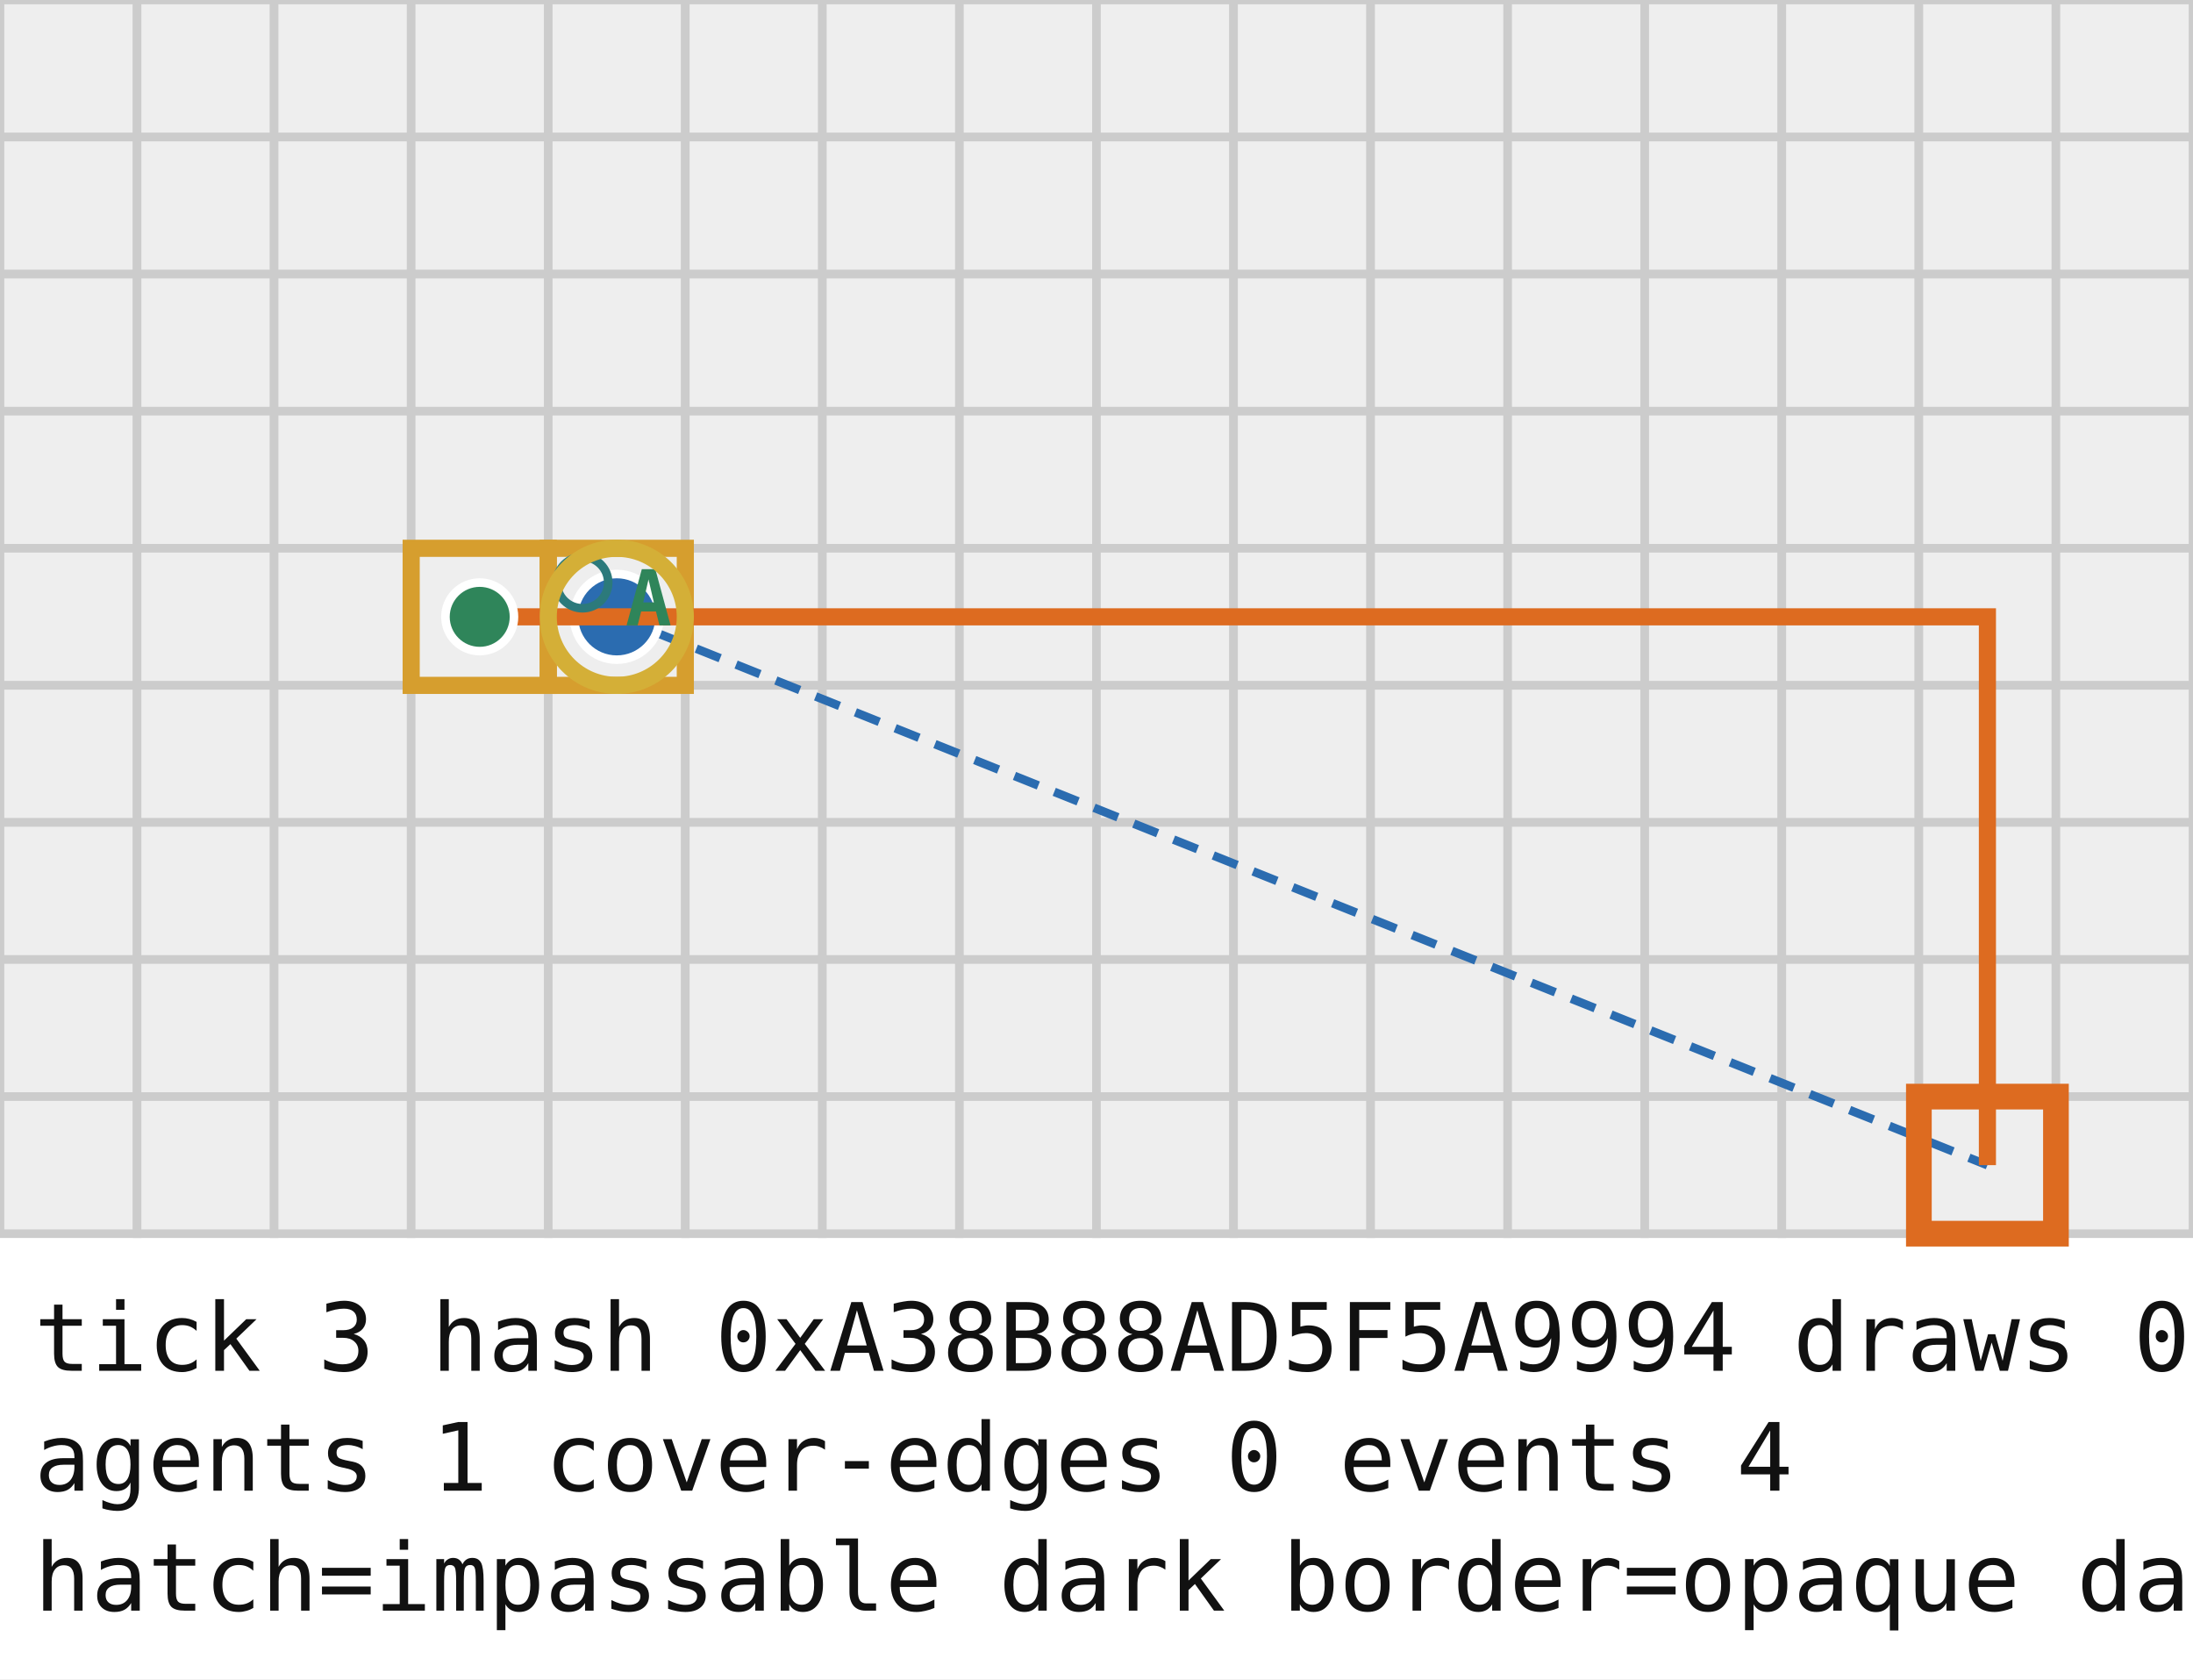
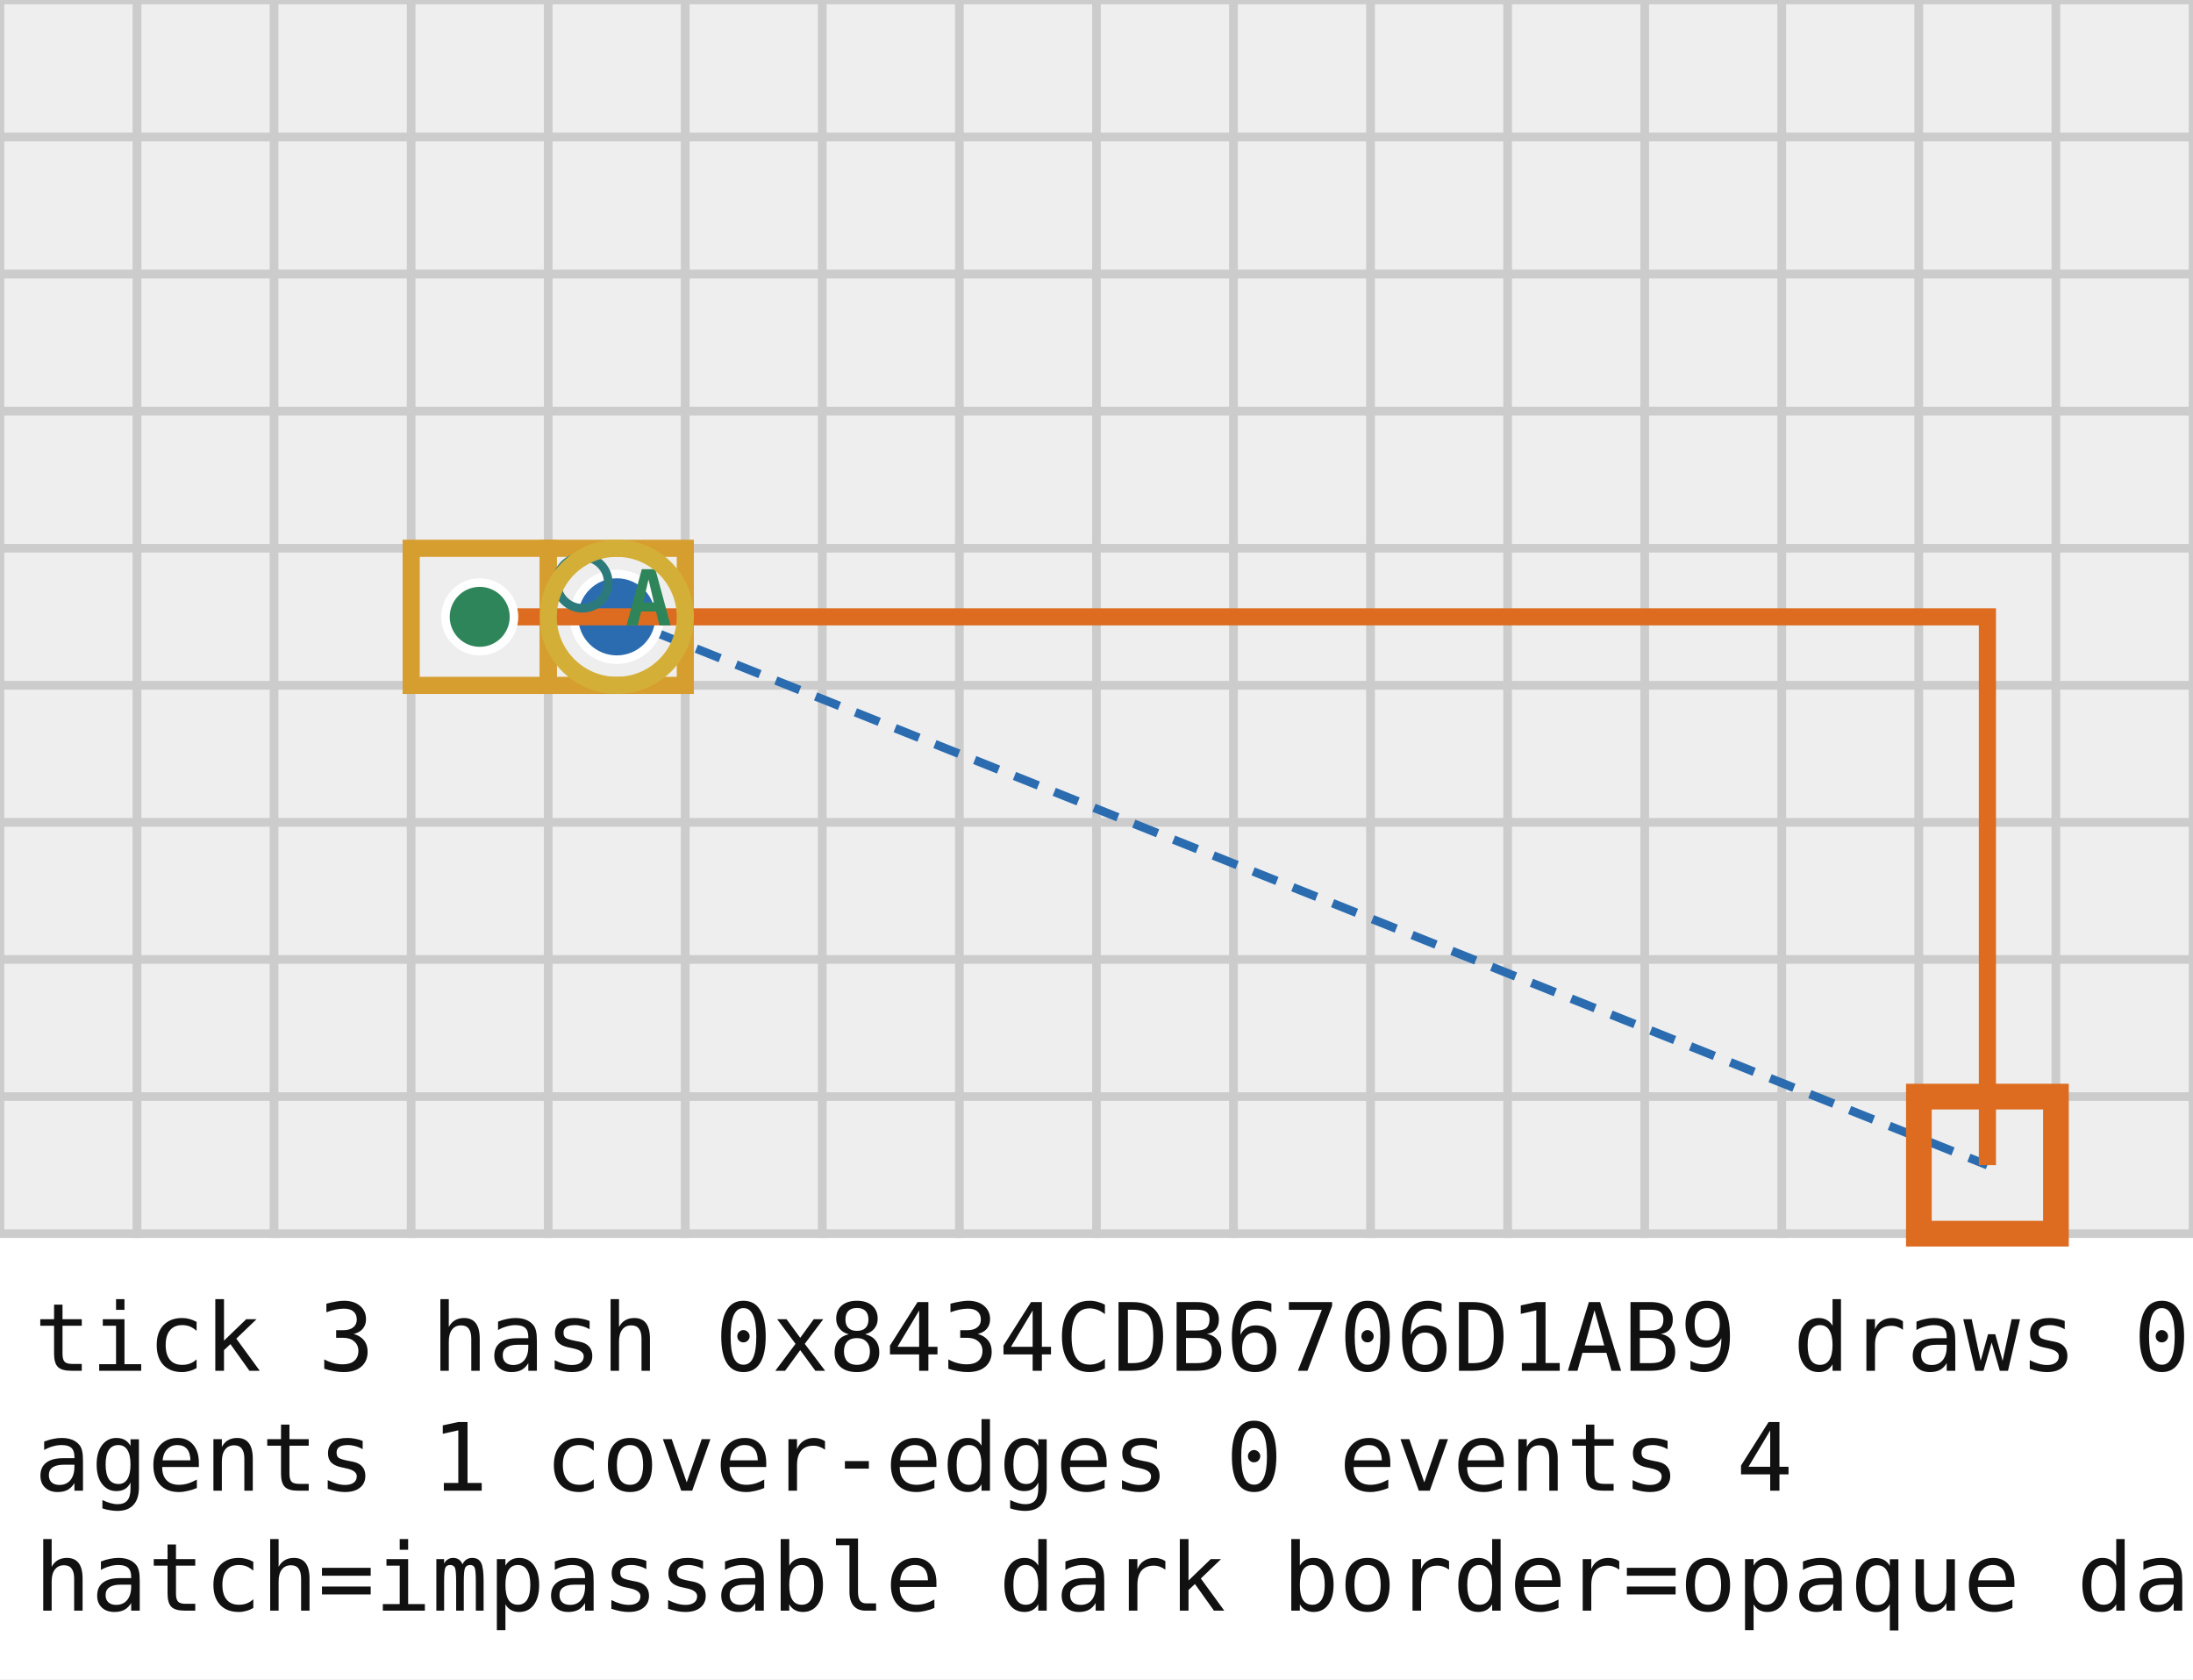
<svg xmlns="http://www.w3.org/2000/svg" width="256" height="196" viewBox="0 0 256 196">
  <defs>
    <pattern id="cw-hatch" width="4" height="4" patternUnits="userSpaceOnUse">
      <path d="M0,4 L4,0" stroke="#8a8a8a" stroke-width="1" />
    </pattern>
  </defs>
  <rect x="0" y="0" width="256" height="196" fill="#ffffff" />
  <rect x="0" y="0" width="16" height="16" fill="rgb(238,238,238)" stroke="#cccccc" stroke-width="1" />
  <rect x="16" y="0" width="16" height="16" fill="rgb(238,238,238)" stroke="#cccccc" stroke-width="1" />
  <rect x="32" y="0" width="16" height="16" fill="rgb(238,238,238)" stroke="#cccccc" stroke-width="1" />
  <rect x="48" y="0" width="16" height="16" fill="rgb(238,238,238)" stroke="#cccccc" stroke-width="1" />
  <rect x="64" y="0" width="16" height="16" fill="rgb(238,238,238)" stroke="#cccccc" stroke-width="1" />
  <rect x="80" y="0" width="16" height="16" fill="rgb(238,238,238)" stroke="#cccccc" stroke-width="1" />
  <rect x="96" y="0" width="16" height="16" fill="rgb(238,238,238)" stroke="#cccccc" stroke-width="1" />
  <rect x="112" y="0" width="16" height="16" fill="rgb(238,238,238)" stroke="#cccccc" stroke-width="1" />
  <rect x="128" y="0" width="16" height="16" fill="rgb(238,238,238)" stroke="#cccccc" stroke-width="1" />
  <rect x="144" y="0" width="16" height="16" fill="rgb(238,238,238)" stroke="#cccccc" stroke-width="1" />
  <rect x="160" y="0" width="16" height="16" fill="rgb(238,238,238)" stroke="#cccccc" stroke-width="1" />
  <rect x="176" y="0" width="16" height="16" fill="rgb(238,238,238)" stroke="#cccccc" stroke-width="1" />
  <rect x="192" y="0" width="16" height="16" fill="rgb(238,238,238)" stroke="#cccccc" stroke-width="1" />
  <rect x="208" y="0" width="16" height="16" fill="rgb(238,238,238)" stroke="#cccccc" stroke-width="1" />
  <rect x="224" y="0" width="16" height="16" fill="rgb(238,238,238)" stroke="#cccccc" stroke-width="1" />
  <rect x="240" y="0" width="16" height="16" fill="rgb(238,238,238)" stroke="#cccccc" stroke-width="1" />
  <rect x="0" y="16" width="16" height="16" fill="rgb(238,238,238)" stroke="#cccccc" stroke-width="1" />
  <rect x="16" y="16" width="16" height="16" fill="rgb(238,238,238)" stroke="#cccccc" stroke-width="1" />
  <rect x="32" y="16" width="16" height="16" fill="rgb(238,238,238)" stroke="#cccccc" stroke-width="1" />
  <rect x="48" y="16" width="16" height="16" fill="rgb(238,238,238)" stroke="#cccccc" stroke-width="1" />
  <rect x="64" y="16" width="16" height="16" fill="rgb(238,238,238)" stroke="#cccccc" stroke-width="1" />
  <rect x="80" y="16" width="16" height="16" fill="rgb(238,238,238)" stroke="#cccccc" stroke-width="1" />
  <rect x="96" y="16" width="16" height="16" fill="rgb(238,238,238)" stroke="#cccccc" stroke-width="1" />
  <rect x="112" y="16" width="16" height="16" fill="rgb(238,238,238)" stroke="#cccccc" stroke-width="1" />
  <rect x="128" y="16" width="16" height="16" fill="rgb(238,238,238)" stroke="#cccccc" stroke-width="1" />
  <rect x="144" y="16" width="16" height="16" fill="rgb(238,238,238)" stroke="#cccccc" stroke-width="1" />
  <rect x="160" y="16" width="16" height="16" fill="rgb(238,238,238)" stroke="#cccccc" stroke-width="1" />
  <rect x="176" y="16" width="16" height="16" fill="rgb(238,238,238)" stroke="#cccccc" stroke-width="1" />
  <rect x="192" y="16" width="16" height="16" fill="rgb(238,238,238)" stroke="#cccccc" stroke-width="1" />
  <rect x="208" y="16" width="16" height="16" fill="rgb(238,238,238)" stroke="#cccccc" stroke-width="1" />
  <rect x="224" y="16" width="16" height="16" fill="rgb(238,238,238)" stroke="#cccccc" stroke-width="1" />
  <rect x="240" y="16" width="16" height="16" fill="rgb(238,238,238)" stroke="#cccccc" stroke-width="1" />
  <rect x="0" y="32" width="16" height="16" fill="rgb(238,238,238)" stroke="#cccccc" stroke-width="1" />
  <rect x="16" y="32" width="16" height="16" fill="rgb(238,238,238)" stroke="#cccccc" stroke-width="1" />
  <rect x="32" y="32" width="16" height="16" fill="rgb(238,238,238)" stroke="#cccccc" stroke-width="1" />
  <rect x="48" y="32" width="16" height="16" fill="rgb(238,238,238)" stroke="#cccccc" stroke-width="1" />
  <rect x="64" y="32" width="16" height="16" fill="rgb(238,238,238)" stroke="#cccccc" stroke-width="1" />
  <rect x="80" y="32" width="16" height="16" fill="rgb(238,238,238)" stroke="#cccccc" stroke-width="1" />
  <rect x="96" y="32" width="16" height="16" fill="rgb(238,238,238)" stroke="#cccccc" stroke-width="1" />
  <rect x="112" y="32" width="16" height="16" fill="rgb(238,238,238)" stroke="#cccccc" stroke-width="1" />
  <rect x="128" y="32" width="16" height="16" fill="rgb(238,238,238)" stroke="#cccccc" stroke-width="1" />
  <rect x="144" y="32" width="16" height="16" fill="rgb(238,238,238)" stroke="#cccccc" stroke-width="1" />
  <rect x="160" y="32" width="16" height="16" fill="rgb(238,238,238)" stroke="#cccccc" stroke-width="1" />
  <rect x="176" y="32" width="16" height="16" fill="rgb(238,238,238)" stroke="#cccccc" stroke-width="1" />
  <rect x="192" y="32" width="16" height="16" fill="rgb(238,238,238)" stroke="#cccccc" stroke-width="1" />
  <rect x="208" y="32" width="16" height="16" fill="rgb(238,238,238)" stroke="#cccccc" stroke-width="1" />
  <rect x="224" y="32" width="16" height="16" fill="rgb(238,238,238)" stroke="#cccccc" stroke-width="1" />
  <rect x="240" y="32" width="16" height="16" fill="rgb(238,238,238)" stroke="#cccccc" stroke-width="1" />
  <rect x="0" y="48" width="16" height="16" fill="rgb(238,238,238)" stroke="#cccccc" stroke-width="1" />
  <rect x="16" y="48" width="16" height="16" fill="rgb(238,238,238)" stroke="#cccccc" stroke-width="1" />
  <rect x="32" y="48" width="16" height="16" fill="rgb(238,238,238)" stroke="#cccccc" stroke-width="1" />
  <rect x="48" y="48" width="16" height="16" fill="rgb(238,238,238)" stroke="#cccccc" stroke-width="1" />
  <rect x="64" y="48" width="16" height="16" fill="rgb(238,238,238)" stroke="#cccccc" stroke-width="1" />
  <rect x="80" y="48" width="16" height="16" fill="rgb(238,238,238)" stroke="#cccccc" stroke-width="1" />
  <rect x="96" y="48" width="16" height="16" fill="rgb(238,238,238)" stroke="#cccccc" stroke-width="1" />
  <rect x="112" y="48" width="16" height="16" fill="rgb(238,238,238)" stroke="#cccccc" stroke-width="1" />
  <rect x="128" y="48" width="16" height="16" fill="rgb(238,238,238)" stroke="#cccccc" stroke-width="1" />
  <rect x="144" y="48" width="16" height="16" fill="rgb(238,238,238)" stroke="#cccccc" stroke-width="1" />
  <rect x="160" y="48" width="16" height="16" fill="rgb(238,238,238)" stroke="#cccccc" stroke-width="1" />
  <rect x="176" y="48" width="16" height="16" fill="rgb(238,238,238)" stroke="#cccccc" stroke-width="1" />
  <rect x="192" y="48" width="16" height="16" fill="rgb(238,238,238)" stroke="#cccccc" stroke-width="1" />
  <rect x="208" y="48" width="16" height="16" fill="rgb(238,238,238)" stroke="#cccccc" stroke-width="1" />
  <rect x="224" y="48" width="16" height="16" fill="rgb(238,238,238)" stroke="#cccccc" stroke-width="1" />
  <rect x="240" y="48" width="16" height="16" fill="rgb(238,238,238)" stroke="#cccccc" stroke-width="1" />
  <rect x="0" y="64" width="16" height="16" fill="rgb(238,238,238)" stroke="#cccccc" stroke-width="1" />
  <rect x="16" y="64" width="16" height="16" fill="rgb(238,238,238)" stroke="#cccccc" stroke-width="1" />
  <rect x="32" y="64" width="16" height="16" fill="rgb(238,238,238)" stroke="#cccccc" stroke-width="1" />
  <rect x="48" y="64" width="16" height="16" fill="rgb(238,238,238)" stroke="#cccccc" stroke-width="1" />
  <rect x="64" y="64" width="16" height="16" fill="rgb(238,238,238)" stroke="#cccccc" stroke-width="1" />
  <rect x="80" y="64" width="16" height="16" fill="rgb(238,238,238)" stroke="#cccccc" stroke-width="1" />
  <rect x="96" y="64" width="16" height="16" fill="rgb(238,238,238)" stroke="#cccccc" stroke-width="1" />
  <rect x="112" y="64" width="16" height="16" fill="rgb(238,238,238)" stroke="#cccccc" stroke-width="1" />
  <rect x="128" y="64" width="16" height="16" fill="rgb(238,238,238)" stroke="#cccccc" stroke-width="1" />
  <rect x="144" y="64" width="16" height="16" fill="rgb(238,238,238)" stroke="#cccccc" stroke-width="1" />
  <rect x="160" y="64" width="16" height="16" fill="rgb(238,238,238)" stroke="#cccccc" stroke-width="1" />
  <rect x="176" y="64" width="16" height="16" fill="rgb(238,238,238)" stroke="#cccccc" stroke-width="1" />
  <rect x="192" y="64" width="16" height="16" fill="rgb(238,238,238)" stroke="#cccccc" stroke-width="1" />
  <rect x="208" y="64" width="16" height="16" fill="rgb(238,238,238)" stroke="#cccccc" stroke-width="1" />
  <rect x="224" y="64" width="16" height="16" fill="rgb(238,238,238)" stroke="#cccccc" stroke-width="1" />
  <rect x="240" y="64" width="16" height="16" fill="rgb(238,238,238)" stroke="#cccccc" stroke-width="1" />
  <rect x="0" y="80" width="16" height="16" fill="rgb(238,238,238)" stroke="#cccccc" stroke-width="1" />
  <rect x="16" y="80" width="16" height="16" fill="rgb(238,238,238)" stroke="#cccccc" stroke-width="1" />
  <rect x="32" y="80" width="16" height="16" fill="rgb(238,238,238)" stroke="#cccccc" stroke-width="1" />
  <rect x="48" y="80" width="16" height="16" fill="rgb(238,238,238)" stroke="#cccccc" stroke-width="1" />
  <rect x="64" y="80" width="16" height="16" fill="rgb(238,238,238)" stroke="#cccccc" stroke-width="1" />
  <rect x="80" y="80" width="16" height="16" fill="rgb(238,238,238)" stroke="#cccccc" stroke-width="1" />
  <rect x="96" y="80" width="16" height="16" fill="rgb(238,238,238)" stroke="#cccccc" stroke-width="1" />
  <rect x="112" y="80" width="16" height="16" fill="rgb(238,238,238)" stroke="#cccccc" stroke-width="1" />
  <rect x="128" y="80" width="16" height="16" fill="rgb(238,238,238)" stroke="#cccccc" stroke-width="1" />
  <rect x="144" y="80" width="16" height="16" fill="rgb(238,238,238)" stroke="#cccccc" stroke-width="1" />
  <rect x="160" y="80" width="16" height="16" fill="rgb(238,238,238)" stroke="#cccccc" stroke-width="1" />
  <rect x="176" y="80" width="16" height="16" fill="rgb(238,238,238)" stroke="#cccccc" stroke-width="1" />
  <rect x="192" y="80" width="16" height="16" fill="rgb(238,238,238)" stroke="#cccccc" stroke-width="1" />
  <rect x="208" y="80" width="16" height="16" fill="rgb(238,238,238)" stroke="#cccccc" stroke-width="1" />
  <rect x="224" y="80" width="16" height="16" fill="rgb(238,238,238)" stroke="#cccccc" stroke-width="1" />
  <rect x="240" y="80" width="16" height="16" fill="rgb(238,238,238)" stroke="#cccccc" stroke-width="1" />
  <rect x="0" y="96" width="16" height="16" fill="rgb(238,238,238)" stroke="#cccccc" stroke-width="1" />
  <rect x="16" y="96" width="16" height="16" fill="rgb(238,238,238)" stroke="#cccccc" stroke-width="1" />
  <rect x="32" y="96" width="16" height="16" fill="rgb(238,238,238)" stroke="#cccccc" stroke-width="1" />
  <rect x="48" y="96" width="16" height="16" fill="rgb(238,238,238)" stroke="#cccccc" stroke-width="1" />
  <rect x="64" y="96" width="16" height="16" fill="rgb(238,238,238)" stroke="#cccccc" stroke-width="1" />
  <rect x="80" y="96" width="16" height="16" fill="rgb(238,238,238)" stroke="#cccccc" stroke-width="1" />
  <rect x="96" y="96" width="16" height="16" fill="rgb(238,238,238)" stroke="#cccccc" stroke-width="1" />
  <rect x="112" y="96" width="16" height="16" fill="rgb(238,238,238)" stroke="#cccccc" stroke-width="1" />
  <rect x="128" y="96" width="16" height="16" fill="rgb(238,238,238)" stroke="#cccccc" stroke-width="1" />
  <rect x="144" y="96" width="16" height="16" fill="rgb(238,238,238)" stroke="#cccccc" stroke-width="1" />
  <rect x="160" y="96" width="16" height="16" fill="rgb(238,238,238)" stroke="#cccccc" stroke-width="1" />
  <rect x="176" y="96" width="16" height="16" fill="rgb(238,238,238)" stroke="#cccccc" stroke-width="1" />
  <rect x="192" y="96" width="16" height="16" fill="rgb(238,238,238)" stroke="#cccccc" stroke-width="1" />
  <rect x="208" y="96" width="16" height="16" fill="rgb(238,238,238)" stroke="#cccccc" stroke-width="1" />
  <rect x="224" y="96" width="16" height="16" fill="rgb(238,238,238)" stroke="#cccccc" stroke-width="1" />
  <rect x="240" y="96" width="16" height="16" fill="rgb(238,238,238)" stroke="#cccccc" stroke-width="1" />
  <rect x="0" y="112" width="16" height="16" fill="rgb(238,238,238)" stroke="#cccccc" stroke-width="1" />
  <rect x="16" y="112" width="16" height="16" fill="rgb(238,238,238)" stroke="#cccccc" stroke-width="1" />
  <rect x="32" y="112" width="16" height="16" fill="rgb(238,238,238)" stroke="#cccccc" stroke-width="1" />
  <rect x="48" y="112" width="16" height="16" fill="rgb(238,238,238)" stroke="#cccccc" stroke-width="1" />
  <rect x="64" y="112" width="16" height="16" fill="rgb(238,238,238)" stroke="#cccccc" stroke-width="1" />
  <rect x="80" y="112" width="16" height="16" fill="rgb(238,238,238)" stroke="#cccccc" stroke-width="1" />
  <rect x="96" y="112" width="16" height="16" fill="rgb(238,238,238)" stroke="#cccccc" stroke-width="1" />
  <rect x="112" y="112" width="16" height="16" fill="rgb(238,238,238)" stroke="#cccccc" stroke-width="1" />
  <rect x="128" y="112" width="16" height="16" fill="rgb(238,238,238)" stroke="#cccccc" stroke-width="1" />
  <rect x="144" y="112" width="16" height="16" fill="rgb(238,238,238)" stroke="#cccccc" stroke-width="1" />
  <rect x="160" y="112" width="16" height="16" fill="rgb(238,238,238)" stroke="#cccccc" stroke-width="1" />
  <rect x="176" y="112" width="16" height="16" fill="rgb(238,238,238)" stroke="#cccccc" stroke-width="1" />
  <rect x="192" y="112" width="16" height="16" fill="rgb(238,238,238)" stroke="#cccccc" stroke-width="1" />
  <rect x="208" y="112" width="16" height="16" fill="rgb(238,238,238)" stroke="#cccccc" stroke-width="1" />
  <rect x="224" y="112" width="16" height="16" fill="rgb(238,238,238)" stroke="#cccccc" stroke-width="1" />
  <rect x="240" y="112" width="16" height="16" fill="rgb(238,238,238)" stroke="#cccccc" stroke-width="1" />
  <rect x="0" y="128" width="16" height="16" fill="rgb(238,238,238)" stroke="#cccccc" stroke-width="1" />
  <rect x="16" y="128" width="16" height="16" fill="rgb(238,238,238)" stroke="#cccccc" stroke-width="1" />
  <rect x="32" y="128" width="16" height="16" fill="rgb(238,238,238)" stroke="#cccccc" stroke-width="1" />
  <rect x="48" y="128" width="16" height="16" fill="rgb(238,238,238)" stroke="#cccccc" stroke-width="1" />
  <rect x="64" y="128" width="16" height="16" fill="rgb(238,238,238)" stroke="#cccccc" stroke-width="1" />
  <rect x="80" y="128" width="16" height="16" fill="rgb(238,238,238)" stroke="#cccccc" stroke-width="1" />
  <rect x="96" y="128" width="16" height="16" fill="rgb(238,238,238)" stroke="#cccccc" stroke-width="1" />
  <rect x="112" y="128" width="16" height="16" fill="rgb(238,238,238)" stroke="#cccccc" stroke-width="1" />
  <rect x="128" y="128" width="16" height="16" fill="rgb(238,238,238)" stroke="#cccccc" stroke-width="1" />
  <rect x="144" y="128" width="16" height="16" fill="rgb(238,238,238)" stroke="#cccccc" stroke-width="1" />
  <rect x="160" y="128" width="16" height="16" fill="rgb(238,238,238)" stroke="#cccccc" stroke-width="1" />
  <rect x="176" y="128" width="16" height="16" fill="rgb(238,238,238)" stroke="#cccccc" stroke-width="1" />
  <rect x="192" y="128" width="16" height="16" fill="rgb(238,238,238)" stroke="#cccccc" stroke-width="1" />
  <rect x="208" y="128" width="16" height="16" fill="rgb(238,238,238)" stroke="#cccccc" stroke-width="1" />
  <rect x="224" y="128" width="16" height="16" fill="rgb(238,238,238)" stroke="#cccccc" stroke-width="1" />
  <rect x="240" y="128" width="16" height="16" fill="rgb(238,238,238)" stroke="#cccccc" stroke-width="1" />
  <rect x="224" y="128" width="16" height="16" fill="none" stroke="#d69e2e" stroke-width="2" />
  <rect x="224" y="128" width="16" height="16" fill="none" stroke="#d69e2e" stroke-width="2" />
  <rect x="48" y="64" width="16" height="16" fill="none" stroke="#d69e2e" stroke-width="2" />
  <rect x="64" y="64" width="16" height="16" fill="none" stroke="#d69e2e" stroke-width="2" />
  <line x1="72" y1="72" x2="232" y2="136" stroke="#2b6cb0" stroke-width="1" stroke-dasharray="3,2" />
  <circle cx="72" cy="72" r="5" fill="#2b6cb0" stroke="#ffffff" stroke-width="1" />
  <polyline points="56,72 72,72 88,72 104,72 120,72 136,72 152,72 168,72 184,72 200,72 216,72 232,72 232,88 232,104 232,120 232,136" fill="none" stroke="#dd6b20" stroke-width="2" />
  <circle cx="56" cy="72" r="4" fill="#2f855a" stroke="#ffffff" stroke-width="1" />
  <rect x="224" y="128" width="16" height="16" fill="none" stroke="#dd6b20" stroke-width="3" />
  <text x="73" y="73" font-family="monospace" font-size="9" font-weight="bold" fill="#2f855a">A</text>
  <circle cx="68" cy="68" r="3" fill="none" stroke="#2c7a7b" stroke-width="1" />
  <circle cx="72" cy="72" r="8" fill="none" stroke="#d4af37" stroke-width="2" />
-   <text x="4" y="160" font-family="monospace" font-size="11" fill="#111111">tick 3  hash 0xA38B88AD5F5A9994  draws 0</text>
+   <text x="4" y="160" font-family="monospace" font-size="11" fill="#111111">tick 3  hash 0x8434CDB6706D1AB9  draws 0</text>
  <text x="4" y="174" font-family="monospace" font-size="11" fill="#111111">agents 1  cover-edges 0  events 4</text>
  <text x="4" y="188" font-family="monospace" font-size="11" fill="#111111">hatch=impassable  dark border=opaque  darker fill=higher elevation  triangle=cover  circle=agent</text>
</svg>
